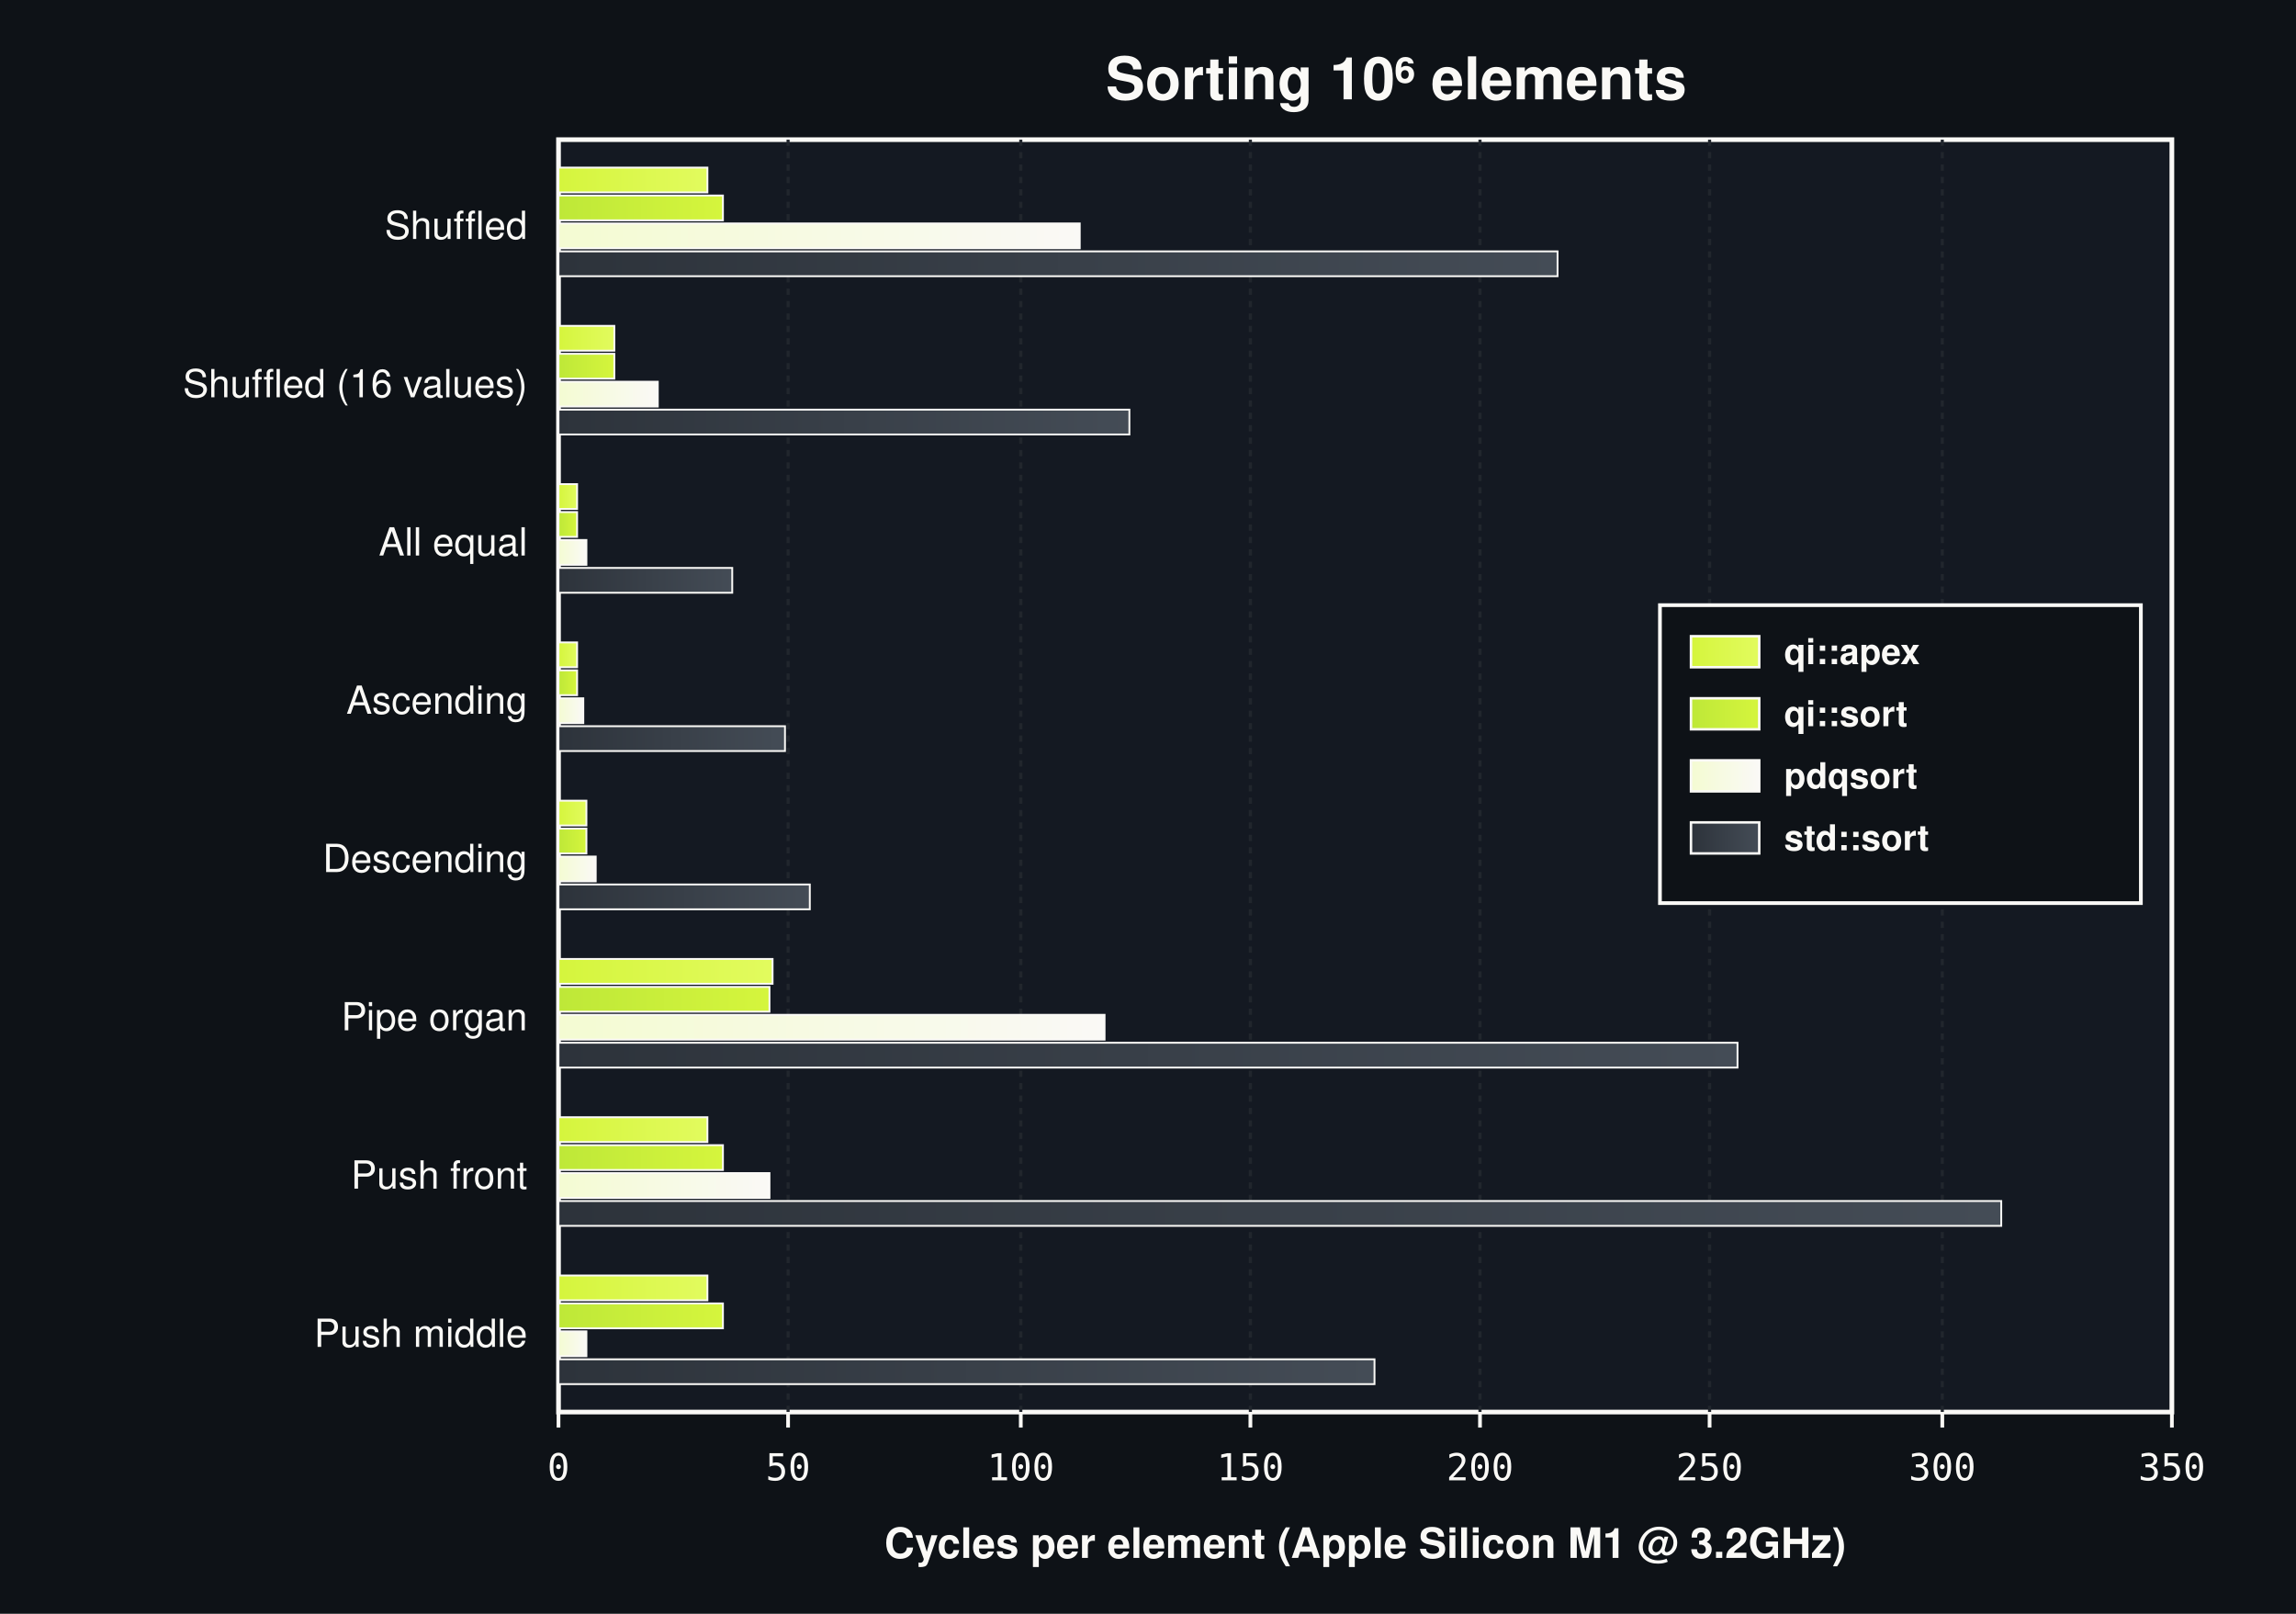
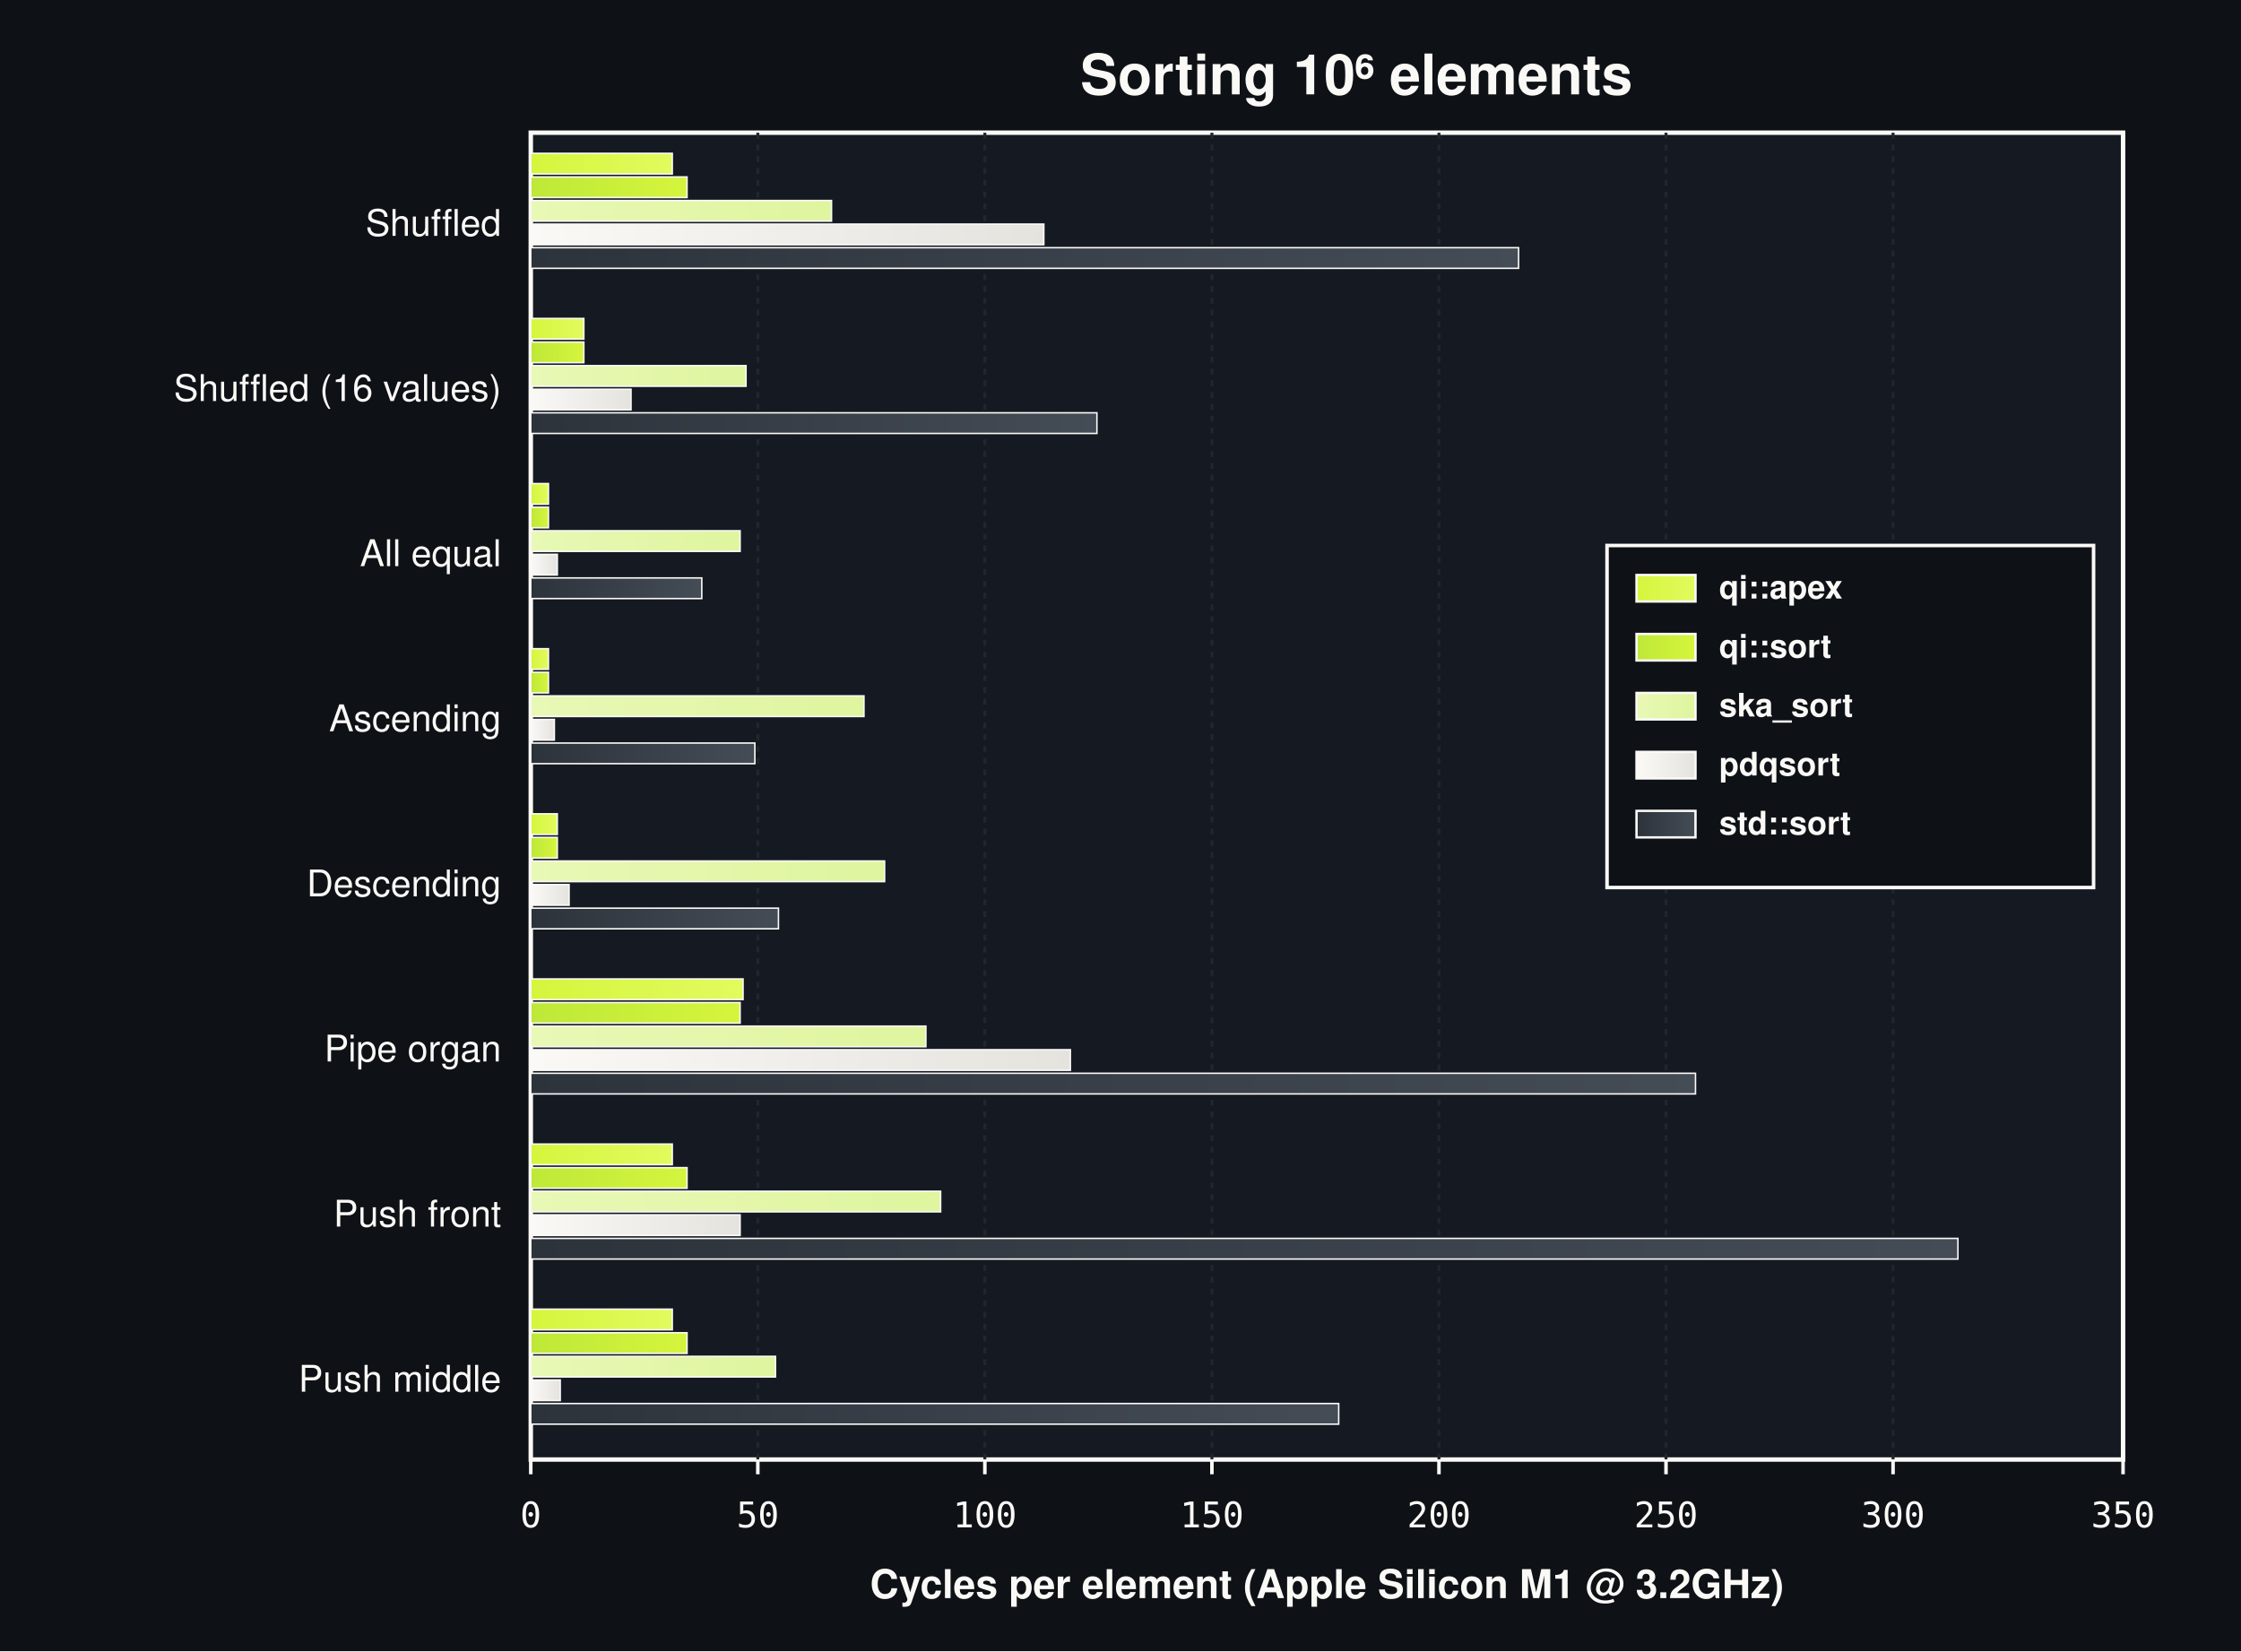
- <svg xmlns="http://www.w3.org/2000/svg" viewBox="0 0 740 520" width="100%" height="100%">
+ <svg xmlns="http://www.w3.org/2000/svg" viewBox="0 0 760 560" width="100%" height="100%">
  <defs>
    <linearGradient id="apexBar" x1="0%" y1="0%" x2="100%" y2="0%">
      <stop offset="0%" stop-color="#D5F53D" />
      <stop offset="100%" stop-color="#E2FB5E" />
    </linearGradient>
    <linearGradient id="qiSortBar" x1="0%" y1="0%" x2="100%" y2="0%">
      <stop offset="0%" stop-color="#BEE838" />
      <stop offset="100%" stop-color="#D5F53D" />
    </linearGradient>
+     <linearGradient id="skaBar" x1="0%" y1="0%" x2="100%" y2="0%">
+       <stop offset="0%" stop-color="#E8F8B6" />
+       <stop offset="100%" stop-color="#DFF59E" />
+     </linearGradient>
    <linearGradient id="pdqBar" x1="0%" y1="0%" x2="100%" y2="0%">
-       <stop offset="0%" stop-color="#F4FBD2" />
-       <stop offset="100%" stop-color="#FAF9F6" />
+       <stop offset="0%" stop-color="#FAF9F6" />
+       <stop offset="100%" stop-color="#E4E3DE" />
    </linearGradient>
    <linearGradient id="stdBar" x1="0%" y1="0%" x2="100%" y2="0%">
      <stop offset="0%" stop-color="#2D333B" />
      <stop offset="100%" stop-color="#444C56" />
    </linearGradient>
    <style>
      .bg { fill: #0E1217; }
      .chart-box { fill: #141922; stroke: #FAF9F6; stroke-width: 1.5; }
      .title { font-family: -apple-system, BlinkMacSystemFont, "Segoe UI", Helvetica, Arial, sans-serif; font-size: 19px; font-weight: 700; fill: #FAF9F6; text-anchor: middle; }
      .axis-title { font-family: -apple-system, BlinkMacSystemFont, "Segoe UI", Helvetica, Arial, sans-serif; font-size: 13.5px; fill: #FAF9F6; font-weight: 600; text-anchor: middle; }
      .y-label { font-family: -apple-system, BlinkMacSystemFont, "Segoe UI", Helvetica, Arial, sans-serif; font-size: 12.5px; fill: #FAF9F6; font-weight: 500; text-anchor: end; }
      .x-label { font-family: "SF Mono", Monaco, Menlo, Consolas, monospace; font-size: 12px; fill: #FAF9F6; text-anchor: middle; }
      .tick { stroke: #FAF9F6; stroke-width: 1.2; }
      .grid { stroke: #21262D; stroke-dasharray: 2,2; stroke-width: 1; }
      .legend-box { fill: #0E1217; stroke: #FAF9F6; stroke-width: 1.2; }
-       .legend-text { font-family: -apple-system, BlinkMacSystemFont, "Segoe UI", Helvetica, Arial, sans-serif; font-size: 11.5px; fill: #FAF9F6; font-weight: 600; }
+       .legend-text { font-family: -apple-system, BlinkMacSystemFont, "Segoe UI", Helvetica, Arial, sans-serif; font-size: 11px; fill: #FAF9F6; font-weight: 600; }
    </style>
  </defs>
-   <rect width="740" height="520" class="bg" />
-   <text x="450" y="32" class="title">Sorting 10⁶ elements</text>
-   <rect x="180" y="45" width="520" height="410" class="chart-box" />
-   <line x1="180" y1="45" x2="180" y2="460" class="tick" />
-   <text x="180" y="477" class="x-label">0</text>
-   <line x1="254" y1="45" x2="254" y2="455" class="grid" />
-   <line x1="254" y1="455" x2="254" y2="460" class="tick" />
-   <text x="254" y="477" class="x-label">50</text>
-   <line x1="329" y1="45" x2="329" y2="455" class="grid" />
-   <line x1="329" y1="455" x2="329" y2="460" class="tick" />
-   <text x="329" y="477" class="x-label">100</text>
-   <line x1="403" y1="45" x2="403" y2="455" class="grid" />
-   <line x1="403" y1="455" x2="403" y2="460" class="tick" />
-   <text x="403" y="477" class="x-label">150</text>
-   <line x1="477" y1="45" x2="477" y2="455" class="grid" />
-   <line x1="477" y1="455" x2="477" y2="460" class="tick" />
-   <text x="477" y="477" class="x-label">200</text>
-   <line x1="551" y1="45" x2="551" y2="455" class="grid" />
-   <line x1="551" y1="455" x2="551" y2="460" class="tick" />
-   <text x="551" y="477" class="x-label">250</text>
-   <line x1="626" y1="45" x2="626" y2="455" class="grid" />
-   <line x1="626" y1="455" x2="626" y2="460" class="tick" />
-   <text x="626" y="477" class="x-label">300</text>
-   <line x1="700" y1="45" x2="700" y2="460" class="tick" />
-   <text x="700" y="477" class="x-label">350</text>
-   <text x="440" y="502" class="axis-title">Cycles per element (Apple Silicon M1 @ 3.2GHz)</text>
-   <text x="170" y="77" class="y-label">Shuffled</text>
-   <rect x="180" y="54" width="48" height="8" fill="url(#apexBar)" stroke="#FAF9F6" stroke-width="0.6" />
-   <rect x="180" y="63" width="53" height="8" fill="url(#qiSortBar)" stroke="#FAF9F6" stroke-width="0.6" />
-   <rect x="180" y="72" width="168" height="8" fill="url(#pdqBar)" stroke="#FAF9F6" stroke-width="0.6" />
-   <rect x="180" y="81" width="322" height="8" fill="url(#stdBar)" stroke="#FAF9F6" stroke-width="0.6" />
-   <text x="170" y="128" class="y-label">Shuffled (16 values)</text>
-   <rect x="180" y="105" width="18" height="8" fill="url(#apexBar)" stroke="#FAF9F6" stroke-width="0.6" />
-   <rect x="180" y="114" width="18" height="8" fill="url(#qiSortBar)" stroke="#FAF9F6" stroke-width="0.6" />
-   <rect x="180" y="123" width="32" height="8" fill="url(#pdqBar)" stroke="#FAF9F6" stroke-width="0.6" />
-   <rect x="180" y="132" width="184" height="8" fill="url(#stdBar)" stroke="#FAF9F6" stroke-width="0.6" />
-   <text x="170" y="179" class="y-label">All equal</text>
-   <rect x="180" y="156" width="6" height="8" fill="url(#apexBar)" stroke="#FAF9F6" stroke-width="0.6" />
-   <rect x="180" y="165" width="6" height="8" fill="url(#qiSortBar)" stroke="#FAF9F6" stroke-width="0.6" />
-   <rect x="180" y="174" width="9" height="8" fill="url(#pdqBar)" stroke="#FAF9F6" stroke-width="0.6" />
-   <rect x="180" y="183" width="56" height="8" fill="url(#stdBar)" stroke="#FAF9F6" stroke-width="0.6" />
-   <text x="170" y="230" class="y-label">Ascending</text>
-   <rect x="180" y="207" width="6" height="8" fill="url(#apexBar)" stroke="#FAF9F6" stroke-width="0.6" />
-   <rect x="180" y="216" width="6" height="8" fill="url(#qiSortBar)" stroke="#FAF9F6" stroke-width="0.6" />
-   <rect x="180" y="225" width="8" height="8" fill="url(#pdqBar)" stroke="#FAF9F6" stroke-width="0.6" />
-   <rect x="180" y="234" width="73" height="8" fill="url(#stdBar)" stroke="#FAF9F6" stroke-width="0.6" />
-   <text x="170" y="281" class="y-label">Descending</text>
-   <rect x="180" y="258" width="9" height="8" fill="url(#apexBar)" stroke="#FAF9F6" stroke-width="0.6" />
-   <rect x="180" y="267" width="9" height="8" fill="url(#qiSortBar)" stroke="#FAF9F6" stroke-width="0.6" />
-   <rect x="180" y="276" width="12" height="8" fill="url(#pdqBar)" stroke="#FAF9F6" stroke-width="0.6" />
-   <rect x="180" y="285" width="81" height="8" fill="url(#stdBar)" stroke="#FAF9F6" stroke-width="0.6" />
-   <text x="170" y="332" class="y-label">Pipe organ</text>
-   <rect x="180" y="309" width="69" height="8" fill="url(#apexBar)" stroke="#FAF9F6" stroke-width="0.6" />
-   <rect x="180" y="318" width="68" height="8" fill="url(#qiSortBar)" stroke="#FAF9F6" stroke-width="0.6" />
-   <rect x="180" y="327" width="176" height="8" fill="url(#pdqBar)" stroke="#FAF9F6" stroke-width="0.6" />
-   <rect x="180" y="336" width="380" height="8" fill="url(#stdBar)" stroke="#FAF9F6" stroke-width="0.6" />
-   <text x="170" y="383" class="y-label">Push front</text>
-   <rect x="180" y="360" width="48" height="8" fill="url(#apexBar)" stroke="#FAF9F6" stroke-width="0.6" />
-   <rect x="180" y="369" width="53" height="8" fill="url(#qiSortBar)" stroke="#FAF9F6" stroke-width="0.6" />
-   <rect x="180" y="378" width="68" height="8" fill="url(#pdqBar)" stroke="#FAF9F6" stroke-width="0.6" />
-   <rect x="180" y="387" width="465" height="8" fill="url(#stdBar)" stroke="#FAF9F6" stroke-width="0.6" />
-   <text x="170" y="434" class="y-label">Push middle</text>
-   <rect x="180" y="411" width="48" height="8" fill="url(#apexBar)" stroke="#FAF9F6" stroke-width="0.6" />
-   <rect x="180" y="420" width="53" height="8" fill="url(#qiSortBar)" stroke="#FAF9F6" stroke-width="0.6" />
-   <rect x="180" y="429" width="9" height="8" fill="url(#pdqBar)" stroke="#FAF9F6" stroke-width="0.6" />
-   <rect x="180" y="438" width="263" height="8" fill="url(#stdBar)" stroke="#FAF9F6" stroke-width="0.6" />
-   <g transform="translate(535, 195)">
-     <rect width="155" height="96" class="legend-box" />
-     <rect x="10" y="10" width="22" height="10" fill="url(#apexBar)" stroke="#FAF9F6" stroke-width="0.8" />
-     <text x="40" y="19" class="legend-text">qi::apex</text>
-     <rect x="10" y="30" width="22" height="10" fill="url(#qiSortBar)" stroke="#FAF9F6" stroke-width="0.8" />
-     <text x="40" y="39" class="legend-text">qi::sort</text>
-     <rect x="10" y="50" width="22" height="10" fill="url(#pdqBar)" stroke="#FAF9F6" stroke-width="0.8" />
-     <text x="40" y="59" class="legend-text">pdqsort</text>
-     <rect x="10" y="70" width="22" height="10" fill="url(#stdBar)" stroke="#FAF9F6" stroke-width="0.8" />
-     <text x="40" y="79" class="legend-text">std::sort</text>
+   <rect width="760" height="560" class="bg" />
+   <text x="460" y="32" class="title">Sorting 10⁶ elements</text>
+   <rect x="180" y="45" width="540" height="450" class="chart-box" />
+   <line x1="180" y1="45" x2="180" y2="500" class="tick" />
+   <text x="180" y="518" class="x-label">0</text>
+   <line x1="257" y1="45" x2="257" y2="495" class="grid" />
+   <line x1="257" y1="495" x2="257" y2="500" class="tick" />
+   <text x="257" y="518" class="x-label">50</text>
+   <line x1="334" y1="45" x2="334" y2="495" class="grid" />
+   <line x1="334" y1="495" x2="334" y2="500" class="tick" />
+   <text x="334" y="518" class="x-label">100</text>
+   <line x1="411" y1="45" x2="411" y2="495" class="grid" />
+   <line x1="411" y1="495" x2="411" y2="500" class="tick" />
+   <text x="411" y="518" class="x-label">150</text>
+   <line x1="488" y1="45" x2="488" y2="495" class="grid" />
+   <line x1="488" y1="495" x2="488" y2="500" class="tick" />
+   <text x="488" y="518" class="x-label">200</text>
+   <line x1="565" y1="45" x2="565" y2="495" class="grid" />
+   <line x1="565" y1="495" x2="565" y2="500" class="tick" />
+   <text x="565" y="518" class="x-label">250</text>
+   <line x1="642" y1="45" x2="642" y2="495" class="grid" />
+   <line x1="642" y1="495" x2="642" y2="500" class="tick" />
+   <text x="642" y="518" class="x-label">300</text>
+   <line x1="720" y1="45" x2="720" y2="500" class="tick" />
+   <text x="720" y="518" class="x-label">350</text>
+   <text x="450" y="542" class="axis-title">Cycles per element (Apple Silicon M1 @ 3.2GHz)</text>
+   <text x="170" y="80" class="y-label">Shuffled</text>
+   <rect x="180" y="52" width="48" height="7" fill="url(#apexBar)" stroke="#FAF9F6" stroke-width="0.5" />
+   <rect x="180" y="60" width="53" height="7" fill="url(#qiSortBar)" stroke="#FAF9F6" stroke-width="0.5" />
+   <rect x="180" y="68" width="102" height="7" fill="url(#skaBar)" stroke="#FAF9F6" stroke-width="0.5" />
+   <rect x="180" y="76" width="174" height="7" fill="url(#pdqBar)" stroke="#FAF9F6" stroke-width="0.5" />
+   <rect x="180" y="84" width="335" height="7" fill="url(#stdBar)" stroke="#FAF9F6" stroke-width="0.5" />
+   <text x="170" y="136" class="y-label">Shuffled (16 values)</text>
+   <rect x="180" y="108" width="18" height="7" fill="url(#apexBar)" stroke="#FAF9F6" stroke-width="0.5" />
+   <rect x="180" y="116" width="18" height="7" fill="url(#qiSortBar)" stroke="#FAF9F6" stroke-width="0.5" />
+   <rect x="180" y="124" width="73" height="7" fill="url(#skaBar)" stroke="#FAF9F6" stroke-width="0.5" />
+   <rect x="180" y="132" width="34" height="7" fill="url(#pdqBar)" stroke="#FAF9F6" stroke-width="0.5" />
+   <rect x="180" y="140" width="192" height="7" fill="url(#stdBar)" stroke="#FAF9F6" stroke-width="0.5" />
+   <text x="170" y="192" class="y-label">All equal</text>
+   <rect x="180" y="164" width="6" height="7" fill="url(#apexBar)" stroke="#FAF9F6" stroke-width="0.5" />
+   <rect x="180" y="172" width="6" height="7" fill="url(#qiSortBar)" stroke="#FAF9F6" stroke-width="0.5" />
+   <rect x="180" y="180" width="71" height="7" fill="url(#skaBar)" stroke="#FAF9F6" stroke-width="0.5" />
+   <rect x="180" y="188" width="9" height="7" fill="url(#pdqBar)" stroke="#FAF9F6" stroke-width="0.5" />
+   <rect x="180" y="196" width="58" height="7" fill="url(#stdBar)" stroke="#FAF9F6" stroke-width="0.5" />
+   <text x="170" y="248" class="y-label">Ascending</text>
+   <rect x="180" y="220" width="6" height="7" fill="url(#apexBar)" stroke="#FAF9F6" stroke-width="0.5" />
+   <rect x="180" y="228" width="6" height="7" fill="url(#qiSortBar)" stroke="#FAF9F6" stroke-width="0.5" />
+   <rect x="180" y="236" width="113" height="7" fill="url(#skaBar)" stroke="#FAF9F6" stroke-width="0.5" />
+   <rect x="180" y="244" width="8" height="7" fill="url(#pdqBar)" stroke="#FAF9F6" stroke-width="0.5" />
+   <rect x="180" y="252" width="76" height="7" fill="url(#stdBar)" stroke="#FAF9F6" stroke-width="0.5" />
+   <text x="170" y="304" class="y-label">Descending</text>
+   <rect x="180" y="276" width="9" height="7" fill="url(#apexBar)" stroke="#FAF9F6" stroke-width="0.5" />
+   <rect x="180" y="284" width="9" height="7" fill="url(#qiSortBar)" stroke="#FAF9F6" stroke-width="0.5" />
+   <rect x="180" y="292" width="120" height="7" fill="url(#skaBar)" stroke="#FAF9F6" stroke-width="0.5" />
+   <rect x="180" y="300" width="13" height="7" fill="url(#pdqBar)" stroke="#FAF9F6" stroke-width="0.5" />
+   <rect x="180" y="308" width="84" height="7" fill="url(#stdBar)" stroke="#FAF9F6" stroke-width="0.5" />
+   <text x="170" y="360" class="y-label">Pipe organ</text>
+   <rect x="180" y="332" width="72" height="7" fill="url(#apexBar)" stroke="#FAF9F6" stroke-width="0.5" />
+   <rect x="180" y="340" width="71" height="7" fill="url(#qiSortBar)" stroke="#FAF9F6" stroke-width="0.5" />
+   <rect x="180" y="348" width="134" height="7" fill="url(#skaBar)" stroke="#FAF9F6" stroke-width="0.5" />
+   <rect x="180" y="356" width="183" height="7" fill="url(#pdqBar)" stroke="#FAF9F6" stroke-width="0.5" />
+   <rect x="180" y="364" width="395" height="7" fill="url(#stdBar)" stroke="#FAF9F6" stroke-width="0.5" />
+   <text x="170" y="416" class="y-label">Push front</text>
+   <rect x="180" y="388" width="48" height="7" fill="url(#apexBar)" stroke="#FAF9F6" stroke-width="0.5" />
+   <rect x="180" y="396" width="53" height="7" fill="url(#qiSortBar)" stroke="#FAF9F6" stroke-width="0.5" />
+   <rect x="180" y="404" width="139" height="7" fill="url(#skaBar)" stroke="#FAF9F6" stroke-width="0.5" />
+   <rect x="180" y="412" width="71" height="7" fill="url(#pdqBar)" stroke="#FAF9F6" stroke-width="0.5" />
+   <rect x="180" y="420" width="484" height="7" fill="url(#stdBar)" stroke="#FAF9F6" stroke-width="0.5" />
+   <text x="170" y="472" class="y-label">Push middle</text>
+   <rect x="180" y="444" width="48" height="7" fill="url(#apexBar)" stroke="#FAF9F6" stroke-width="0.5" />
+   <rect x="180" y="452" width="53" height="7" fill="url(#qiSortBar)" stroke="#FAF9F6" stroke-width="0.5" />
+   <rect x="180" y="460" width="83" height="7" fill="url(#skaBar)" stroke="#FAF9F6" stroke-width="0.5" />
+   <rect x="180" y="468" width="10" height="7" fill="url(#pdqBar)" stroke="#FAF9F6" stroke-width="0.5" />
+   <rect x="180" y="476" width="274" height="7" fill="url(#stdBar)" stroke="#FAF9F6" stroke-width="0.5" />
+   <g transform="translate(545, 185)">
+     <rect width="165" height="116" class="legend-box" />
+     <rect x="10" y="10" width="20" height="9" fill="url(#apexBar)" stroke="#FAF9F6" stroke-width="0.8" />
+     <text x="38" y="18" class="legend-text">qi::apex</text>
+     <rect x="10" y="30" width="20" height="9" fill="url(#qiSortBar)" stroke="#FAF9F6" stroke-width="0.8" />
+     <text x="38" y="38" class="legend-text">qi::sort</text>
+     <rect x="10" y="50" width="20" height="9" fill="url(#skaBar)" stroke="#FAF9F6" stroke-width="0.8" />
+     <text x="38" y="58" class="legend-text">ska_sort</text>
+     <rect x="10" y="70" width="20" height="9" fill="url(#pdqBar)" stroke="#FAF9F6" stroke-width="0.8" />
+     <text x="38" y="78" class="legend-text">pdqsort</text>
+     <rect x="10" y="90" width="20" height="9" fill="url(#stdBar)" stroke="#FAF9F6" stroke-width="0.8" />
+     <text x="38" y="98" class="legend-text">std::sort</text>
  </g>
</svg>
